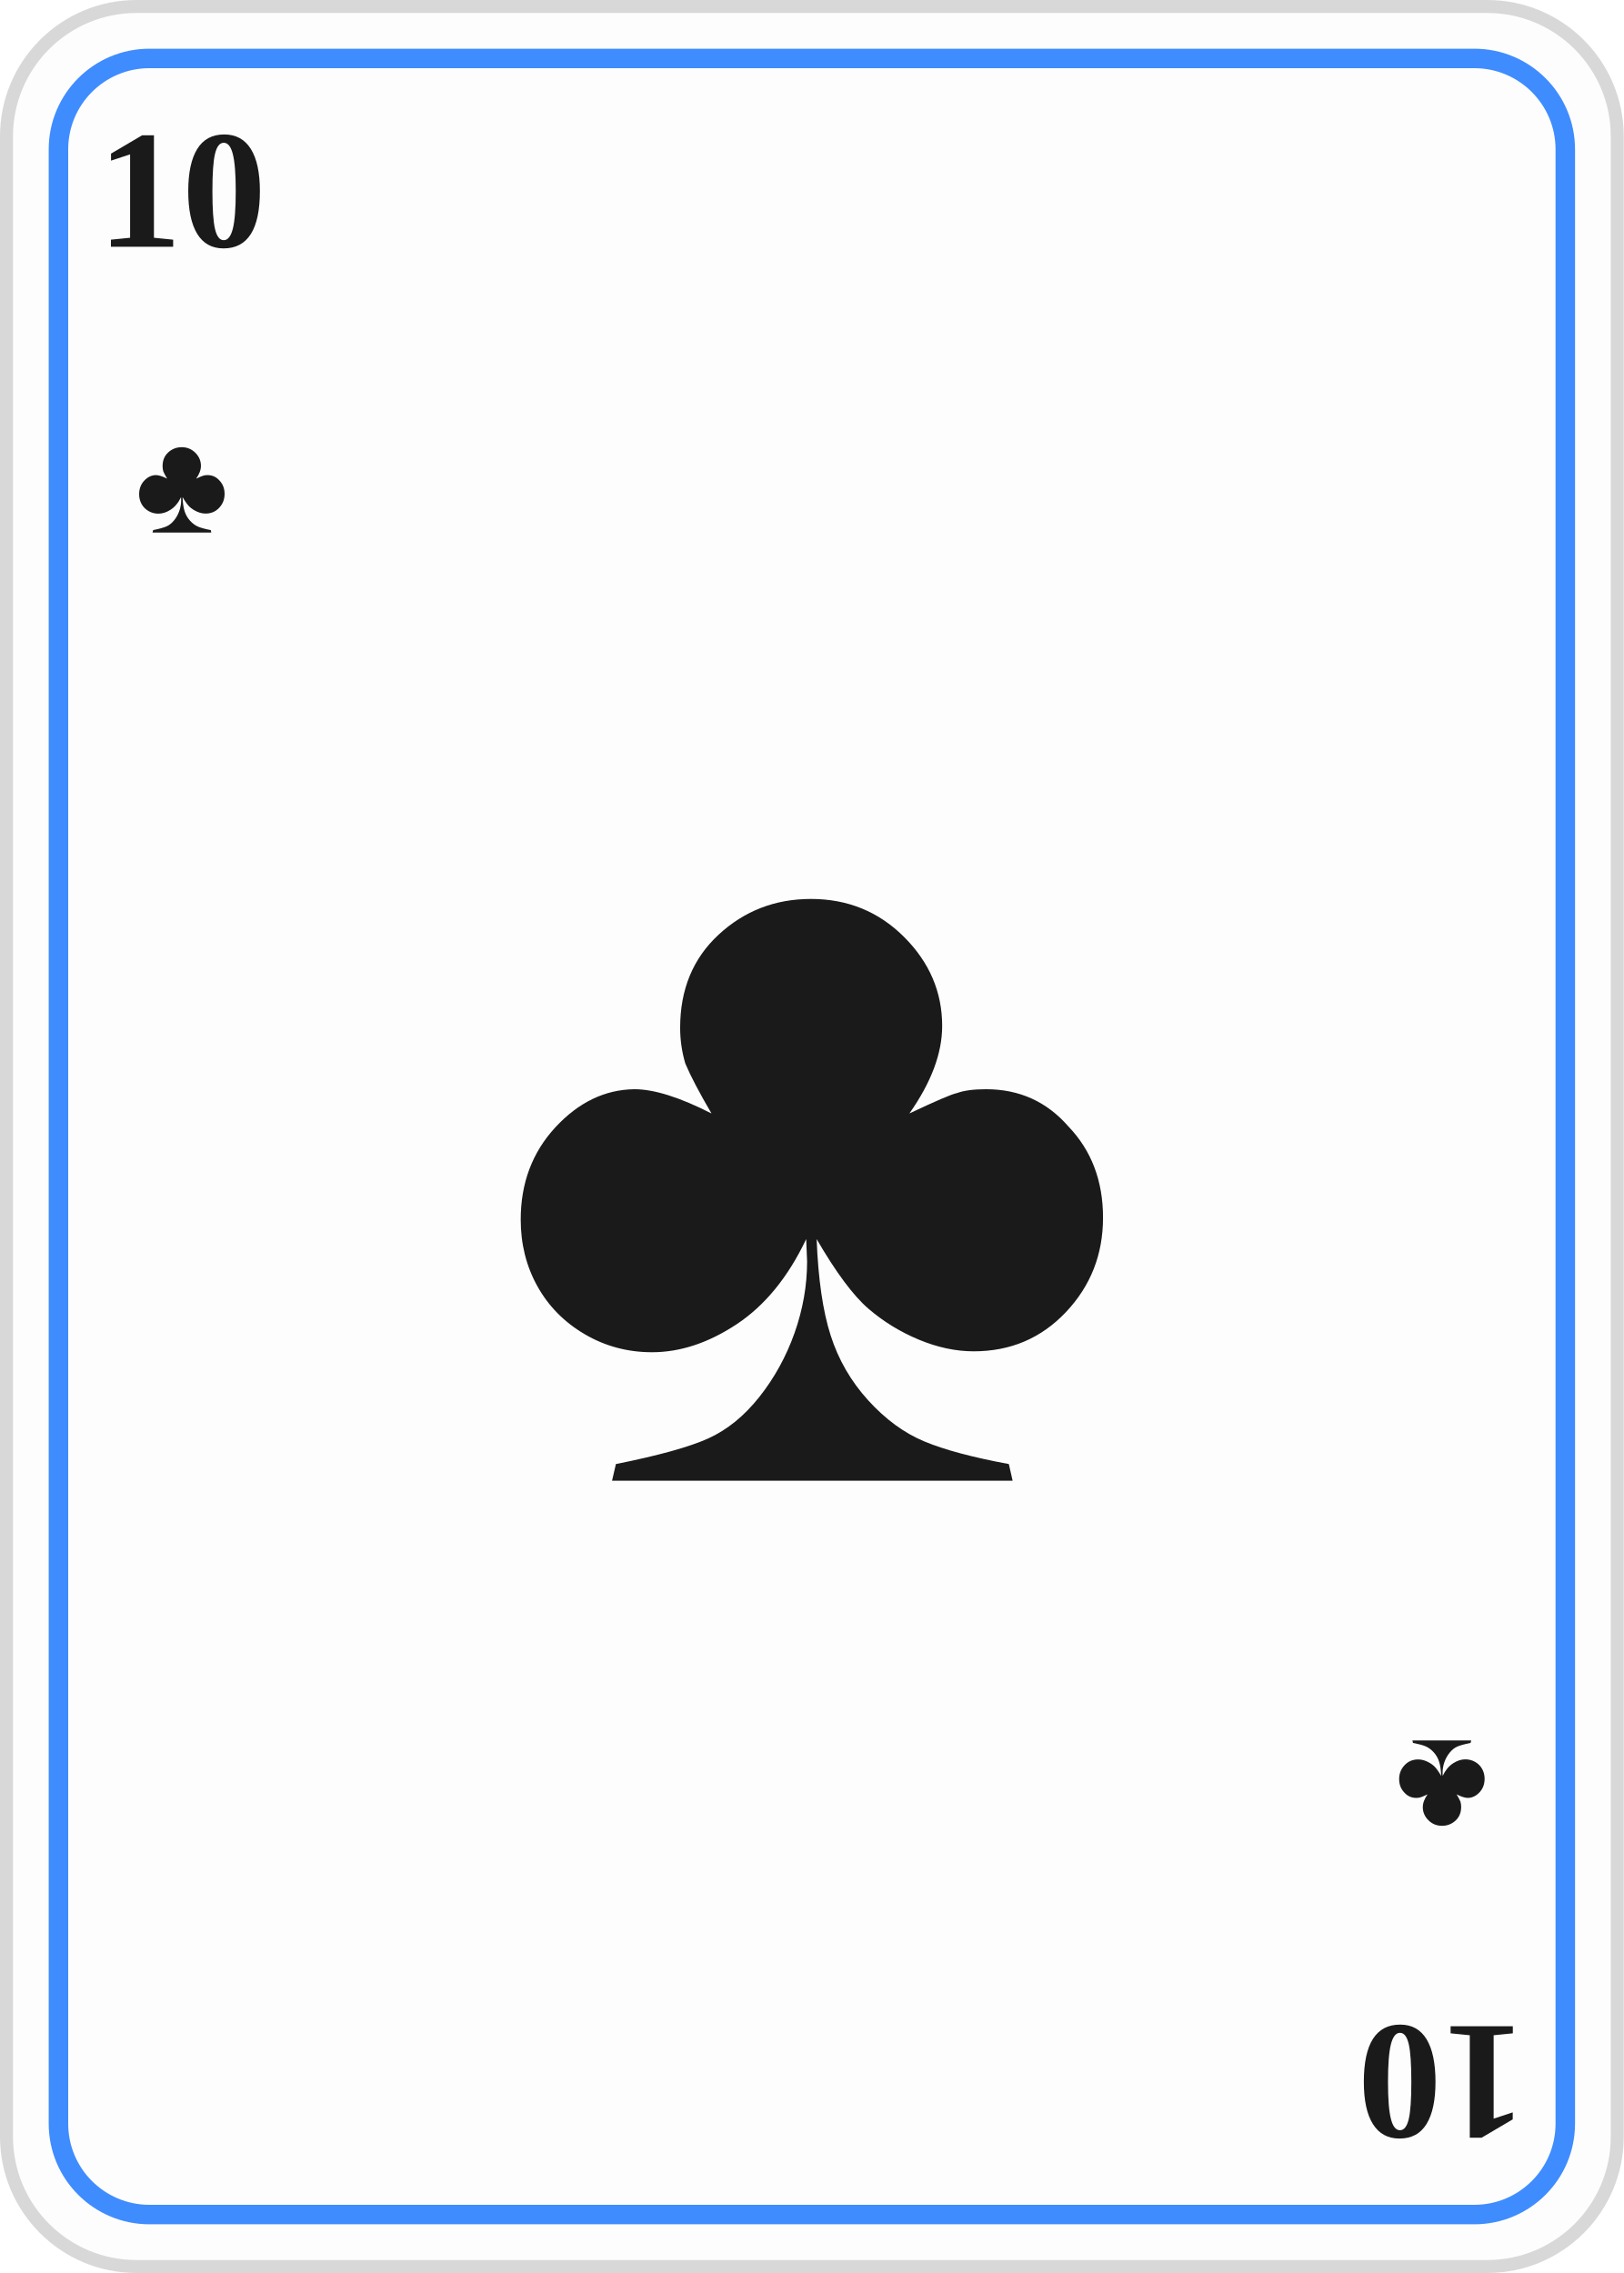
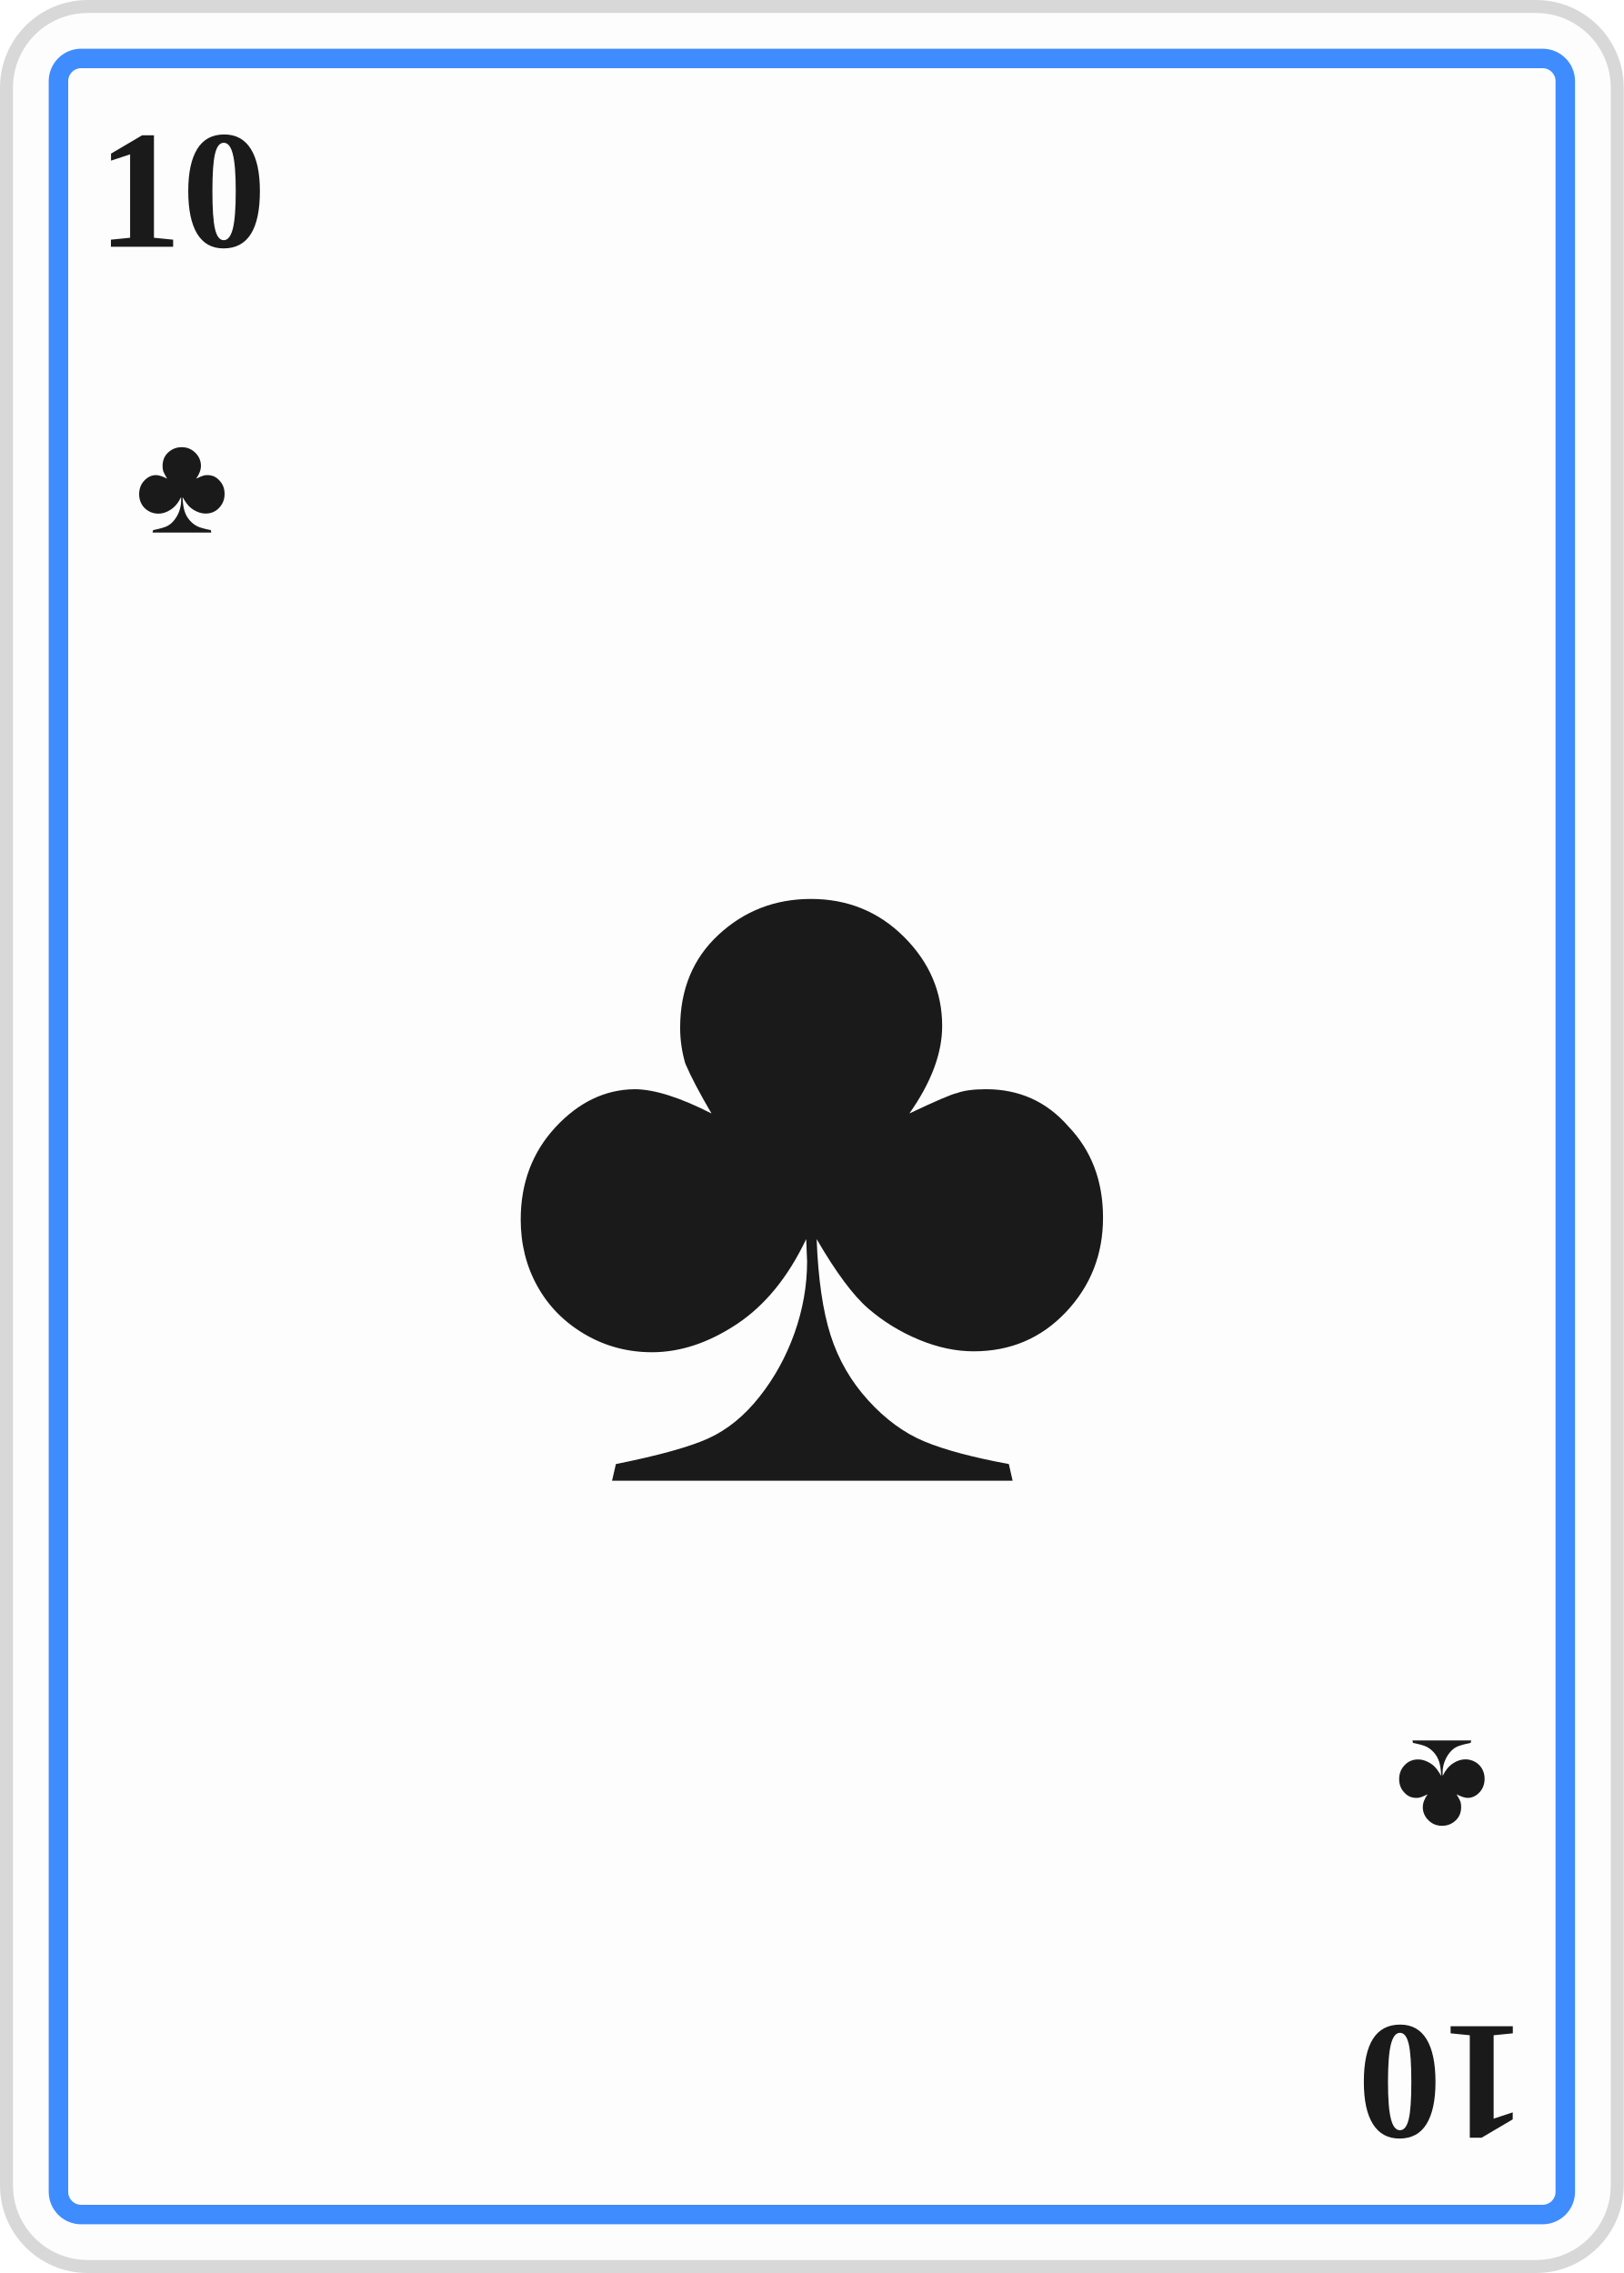
<svg xmlns="http://www.w3.org/2000/svg" viewBox="0 0 250 350">
-   <rect x="1" y="1" width="248" height="348" rx="20" fill="#fdfdfd" stroke="#d8d8d8" stroke-width="2" />
-   <rect x="9" y="9" width="232" height="332" rx="14" fill="none" stroke="#3f8cff" stroke-width="3" />
+   <rect x="1" y="1" width="248" height="348" rx="12.5" fill="#fdfdfd" stroke="#d8d8d8" stroke-width="2" />
+   <rect x="9" y="9" width="232" height="332" rx="3.5" fill="none" stroke="#3f8cff" stroke-width="3" />
  <text x="28" y="38" font-size="26" font-weight="bold" fill="#1a1a1a" font-family="Georgia, 'Times New Roman', serif" text-anchor="middle">10</text>
  <text x="28" y="82" font-size="22" fill="#1a1a1a" font-family="Georgia, 'Times New Roman', serif" text-anchor="middle">♣</text>
  <g transform="translate(250,350) rotate(180)">
    <text x="28" y="38" font-size="26" font-weight="bold" fill="#1a1a1a" font-family="Georgia, 'Times New Roman', serif" text-anchor="middle">10</text>
    <text x="28" y="82" font-size="22" fill="#1a1a1a" font-family="Georgia, 'Times New Roman', serif" text-anchor="middle">♣</text>
  </g>
  <text x="125.0" y="228.0" font-size="150" fill="#1a1a1a" font-family="Georgia, 'Times New Roman', serif" text-anchor="middle">♣</text>
</svg>
